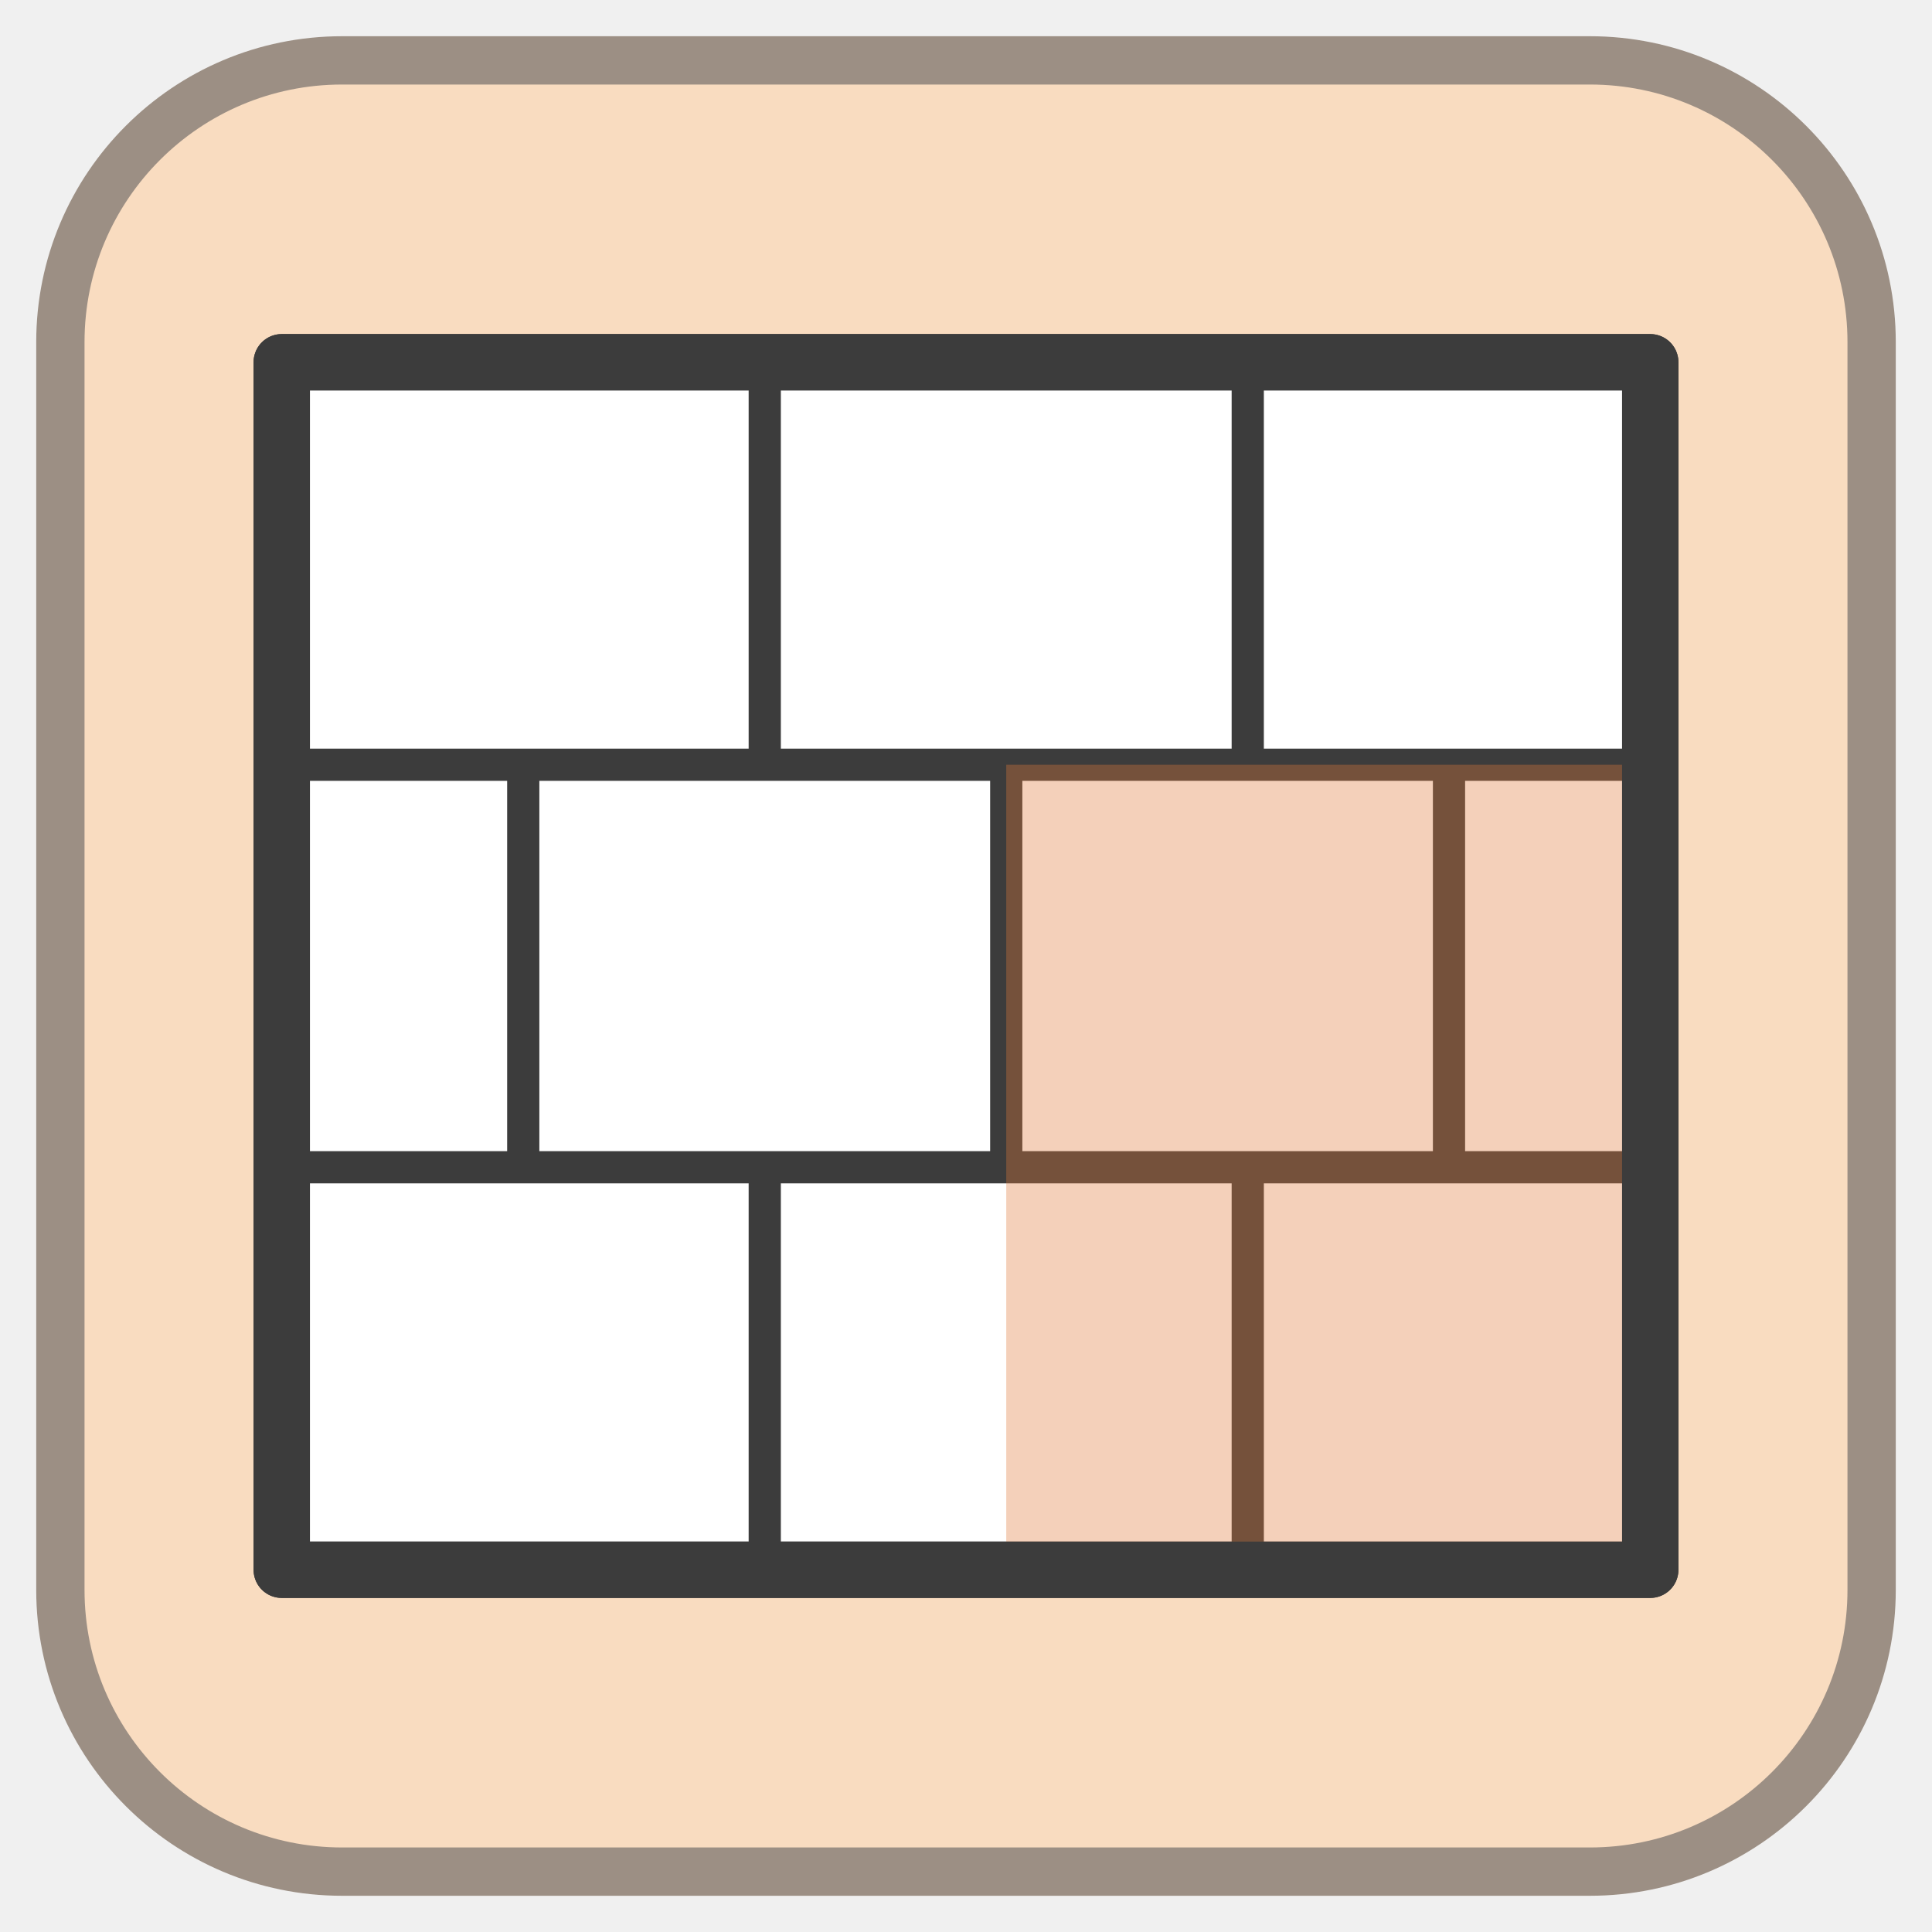
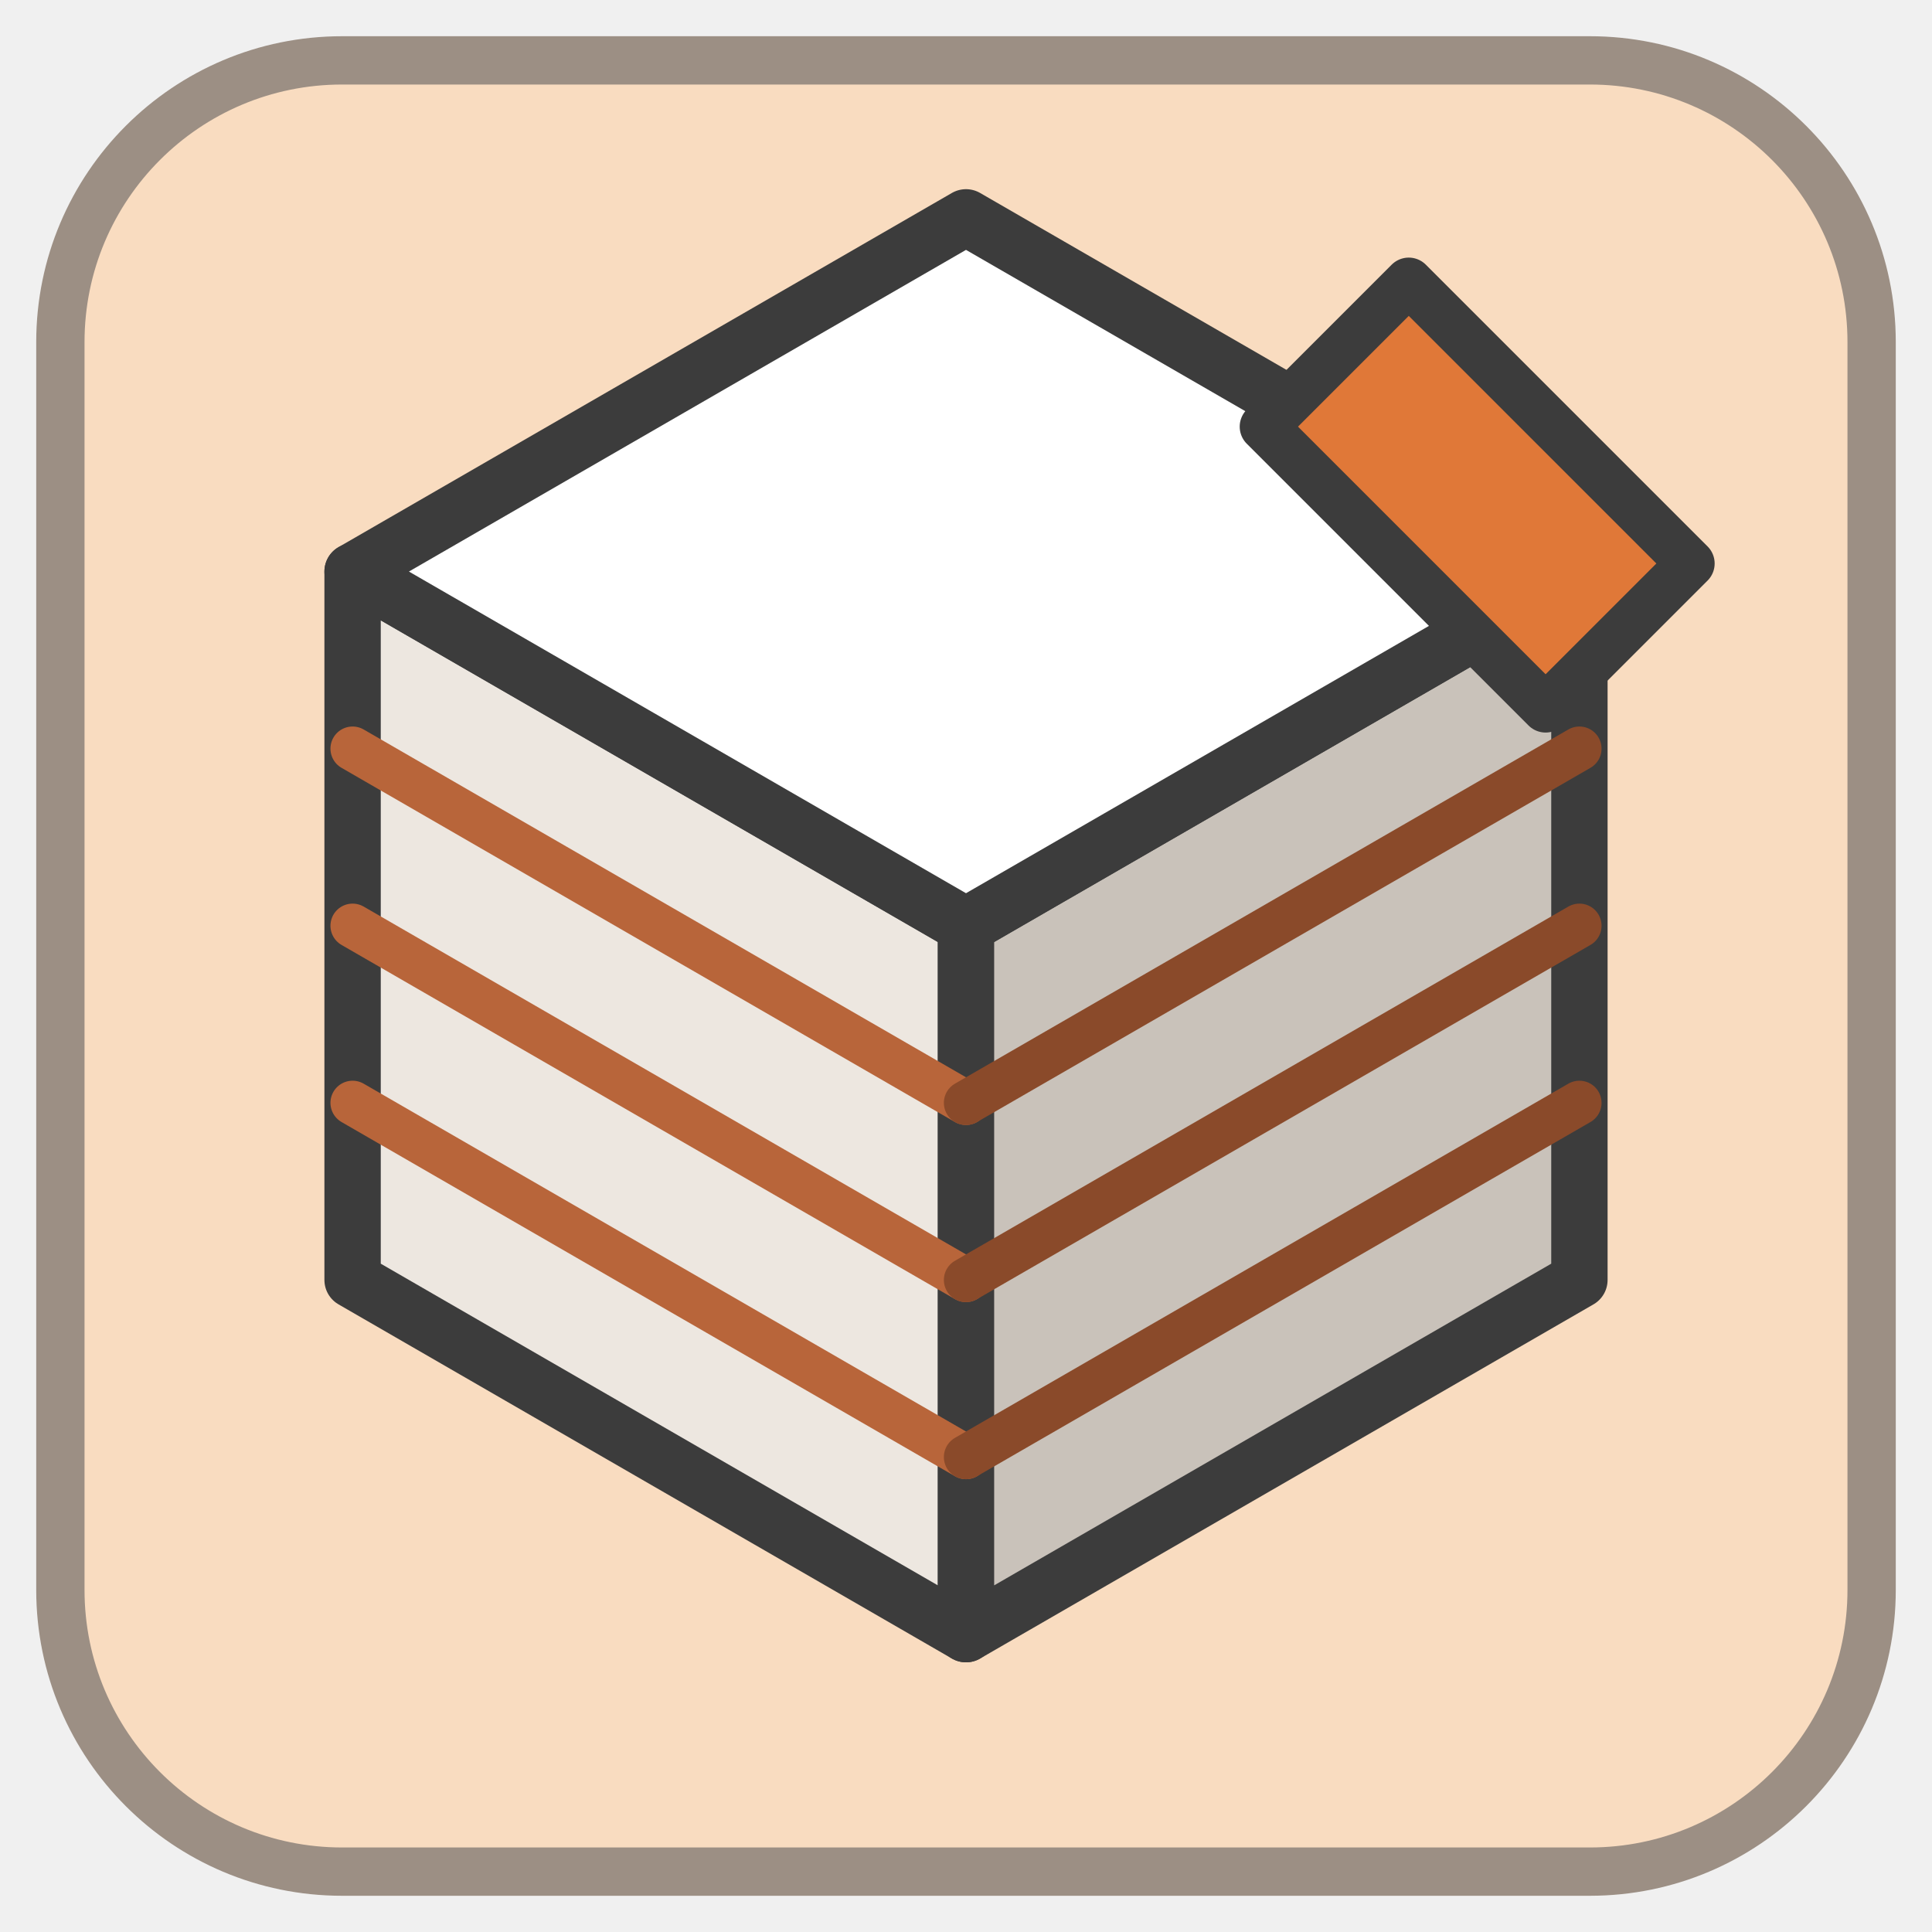
<svg xmlns="http://www.w3.org/2000/svg" viewBox="0 0 24 24" width="24" height="24">
  <rect x="0.75" y="0.75" width="22.5" height="22.5" rx="3.5" fill="#F9DCC0" stroke="#9C8F84" stroke-width="0.6" />
-   <rect x="3.5" y="4.5" width="17" height="15" fill="#FFFFFF" stroke="#3C3C3C" stroke-width="0.7" stroke-linejoin="round" stroke-linecap="round" />
-   <path d="M3.5 9.5 H20.5 M3.5 14.5 H20.5 M9.5 4.5 V9.5 M15.5 4.5 V9.5 M12.5 9.5 V14.5 M6.5 9.5 V14.5 M18 9.5 V14.5 M9.5 14.5 V19.5 M15.5 14.5 V19.5" stroke="#3C3C3C" stroke-width="0.4" stroke-linejoin="round" stroke-linecap="round" />
-   <rect x="12.5" y="9.5" width="8" height="10" fill="#E07838" opacity=".35" />
-   <rect x="3.5" y="4.5" width="17" height="15" fill="none" stroke="#3C3C3C" stroke-width="0.7" stroke-linejoin="round" stroke-linecap="round" />
+   <path d="M4.38 7.10 L12.00 11.50 L12.00 20.30 L4.38 15.90 Z" fill="#EDE7E0" stroke="#3C3C3C" stroke-width="0.7" stroke-linejoin="round" stroke-linecap="round" />
+   <path d="M19.62 7.10 L12.00 11.50 L12.00 20.30 L19.62 15.90 Z" fill="#C9C2BA" stroke="#3C3C3C" stroke-width="0.7" stroke-linejoin="round" stroke-linecap="round" />
+   <path d="M12.00 2.70 L19.62 7.10 L12.00 11.50 L4.38 7.10 Z" fill="#FFFFFF" stroke="#3C3C3C" stroke-width="0.7" stroke-linejoin="round" stroke-linecap="round" />
+   <path d="M4.38 13.70 L12.00 18.10" stroke="#B8653A" stroke-width="0.55" stroke-linecap="round" fill="none" />
+   <path d="M4.38 11.50 L12.00 15.90" stroke="#B8653A" stroke-width="0.55" stroke-linecap="round" fill="none" />
+   <path d="M4.38 9.30 L12.00 13.70" stroke="#B8653A" stroke-width="0.55" stroke-linecap="round" fill="none" />
+   <path d="M19.62 13.70 L12.00 18.10" stroke="#8A4A2A" stroke-width="0.55" stroke-linecap="round" fill="none" />
+   <path d="M19.62 11.50 L12.00 15.90" stroke="#8A4A2A" stroke-width="0.55" stroke-linecap="round" fill="none" />
+   <path d="M19.62 9.30 L12.00 13.70" stroke="#8A4A2A" stroke-width="0.55" stroke-linecap="round" fill="none" />
+   <path d="M17.5 3.5 L21 7 L19.2 8.8 L15.7 5.3 Z" fill="#E07838" stroke="#3C3C3C" stroke-width="0.6" stroke-linejoin="round" stroke-linecap="round" />
</svg>
